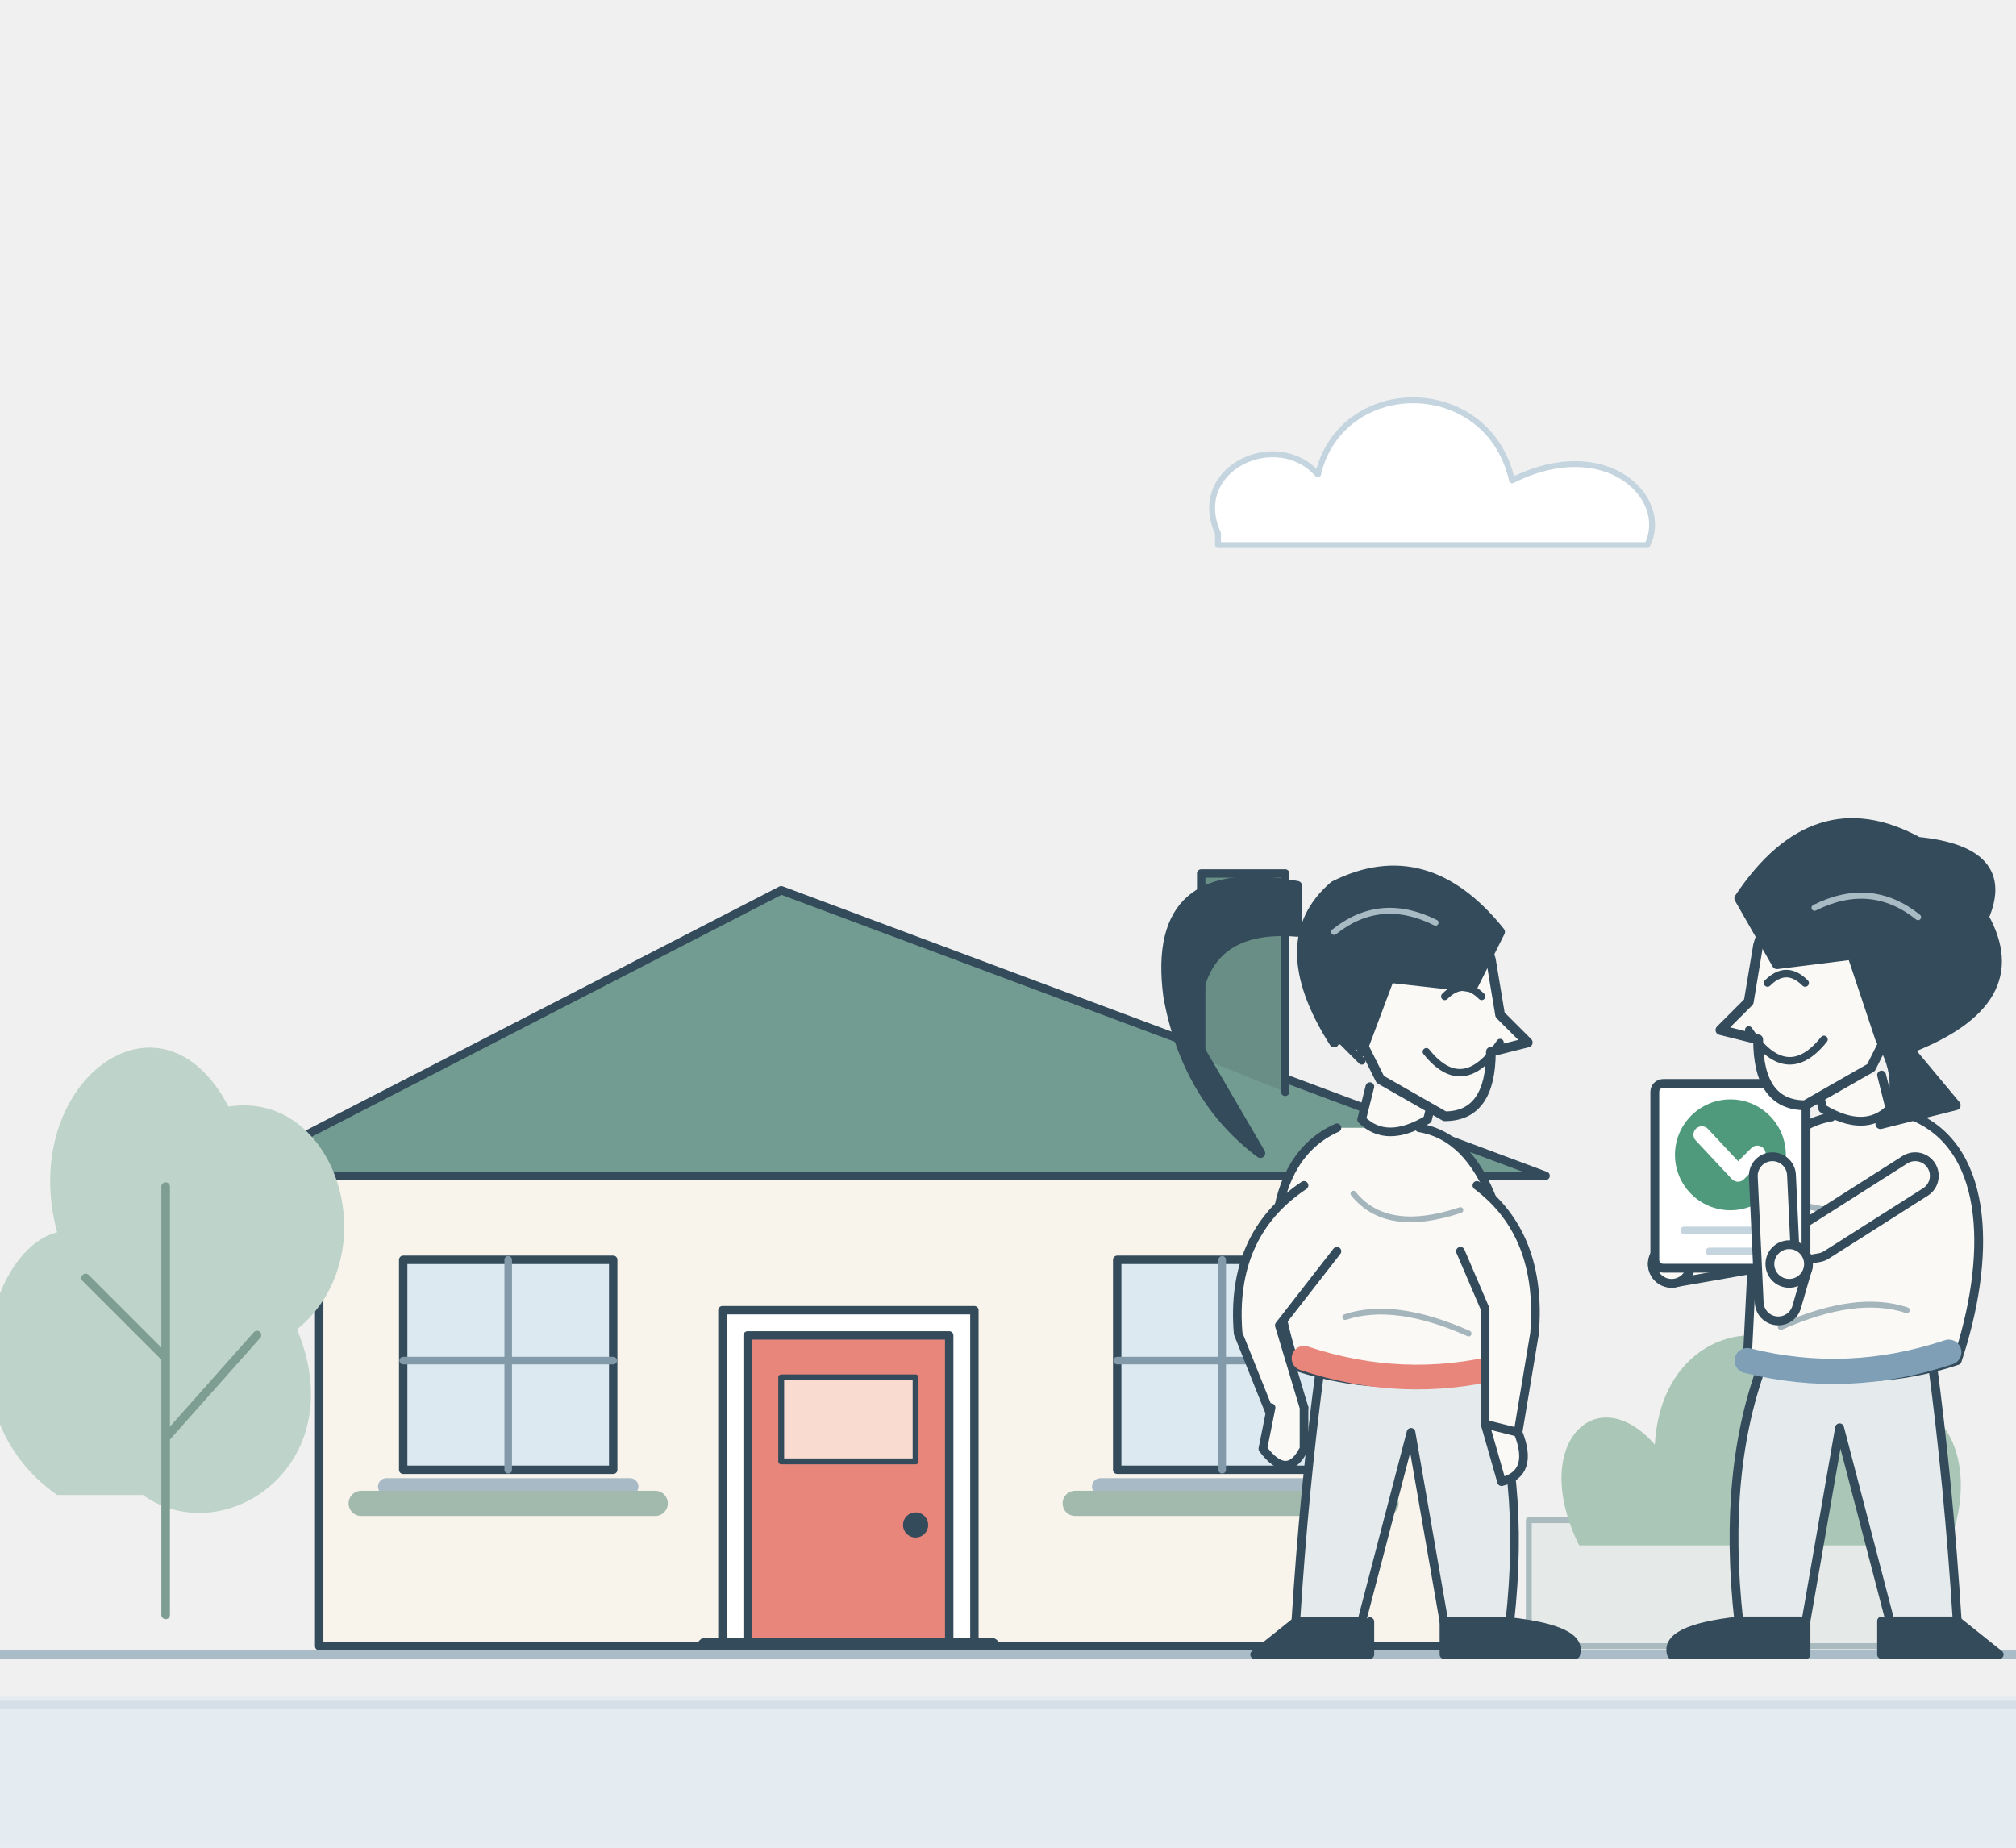
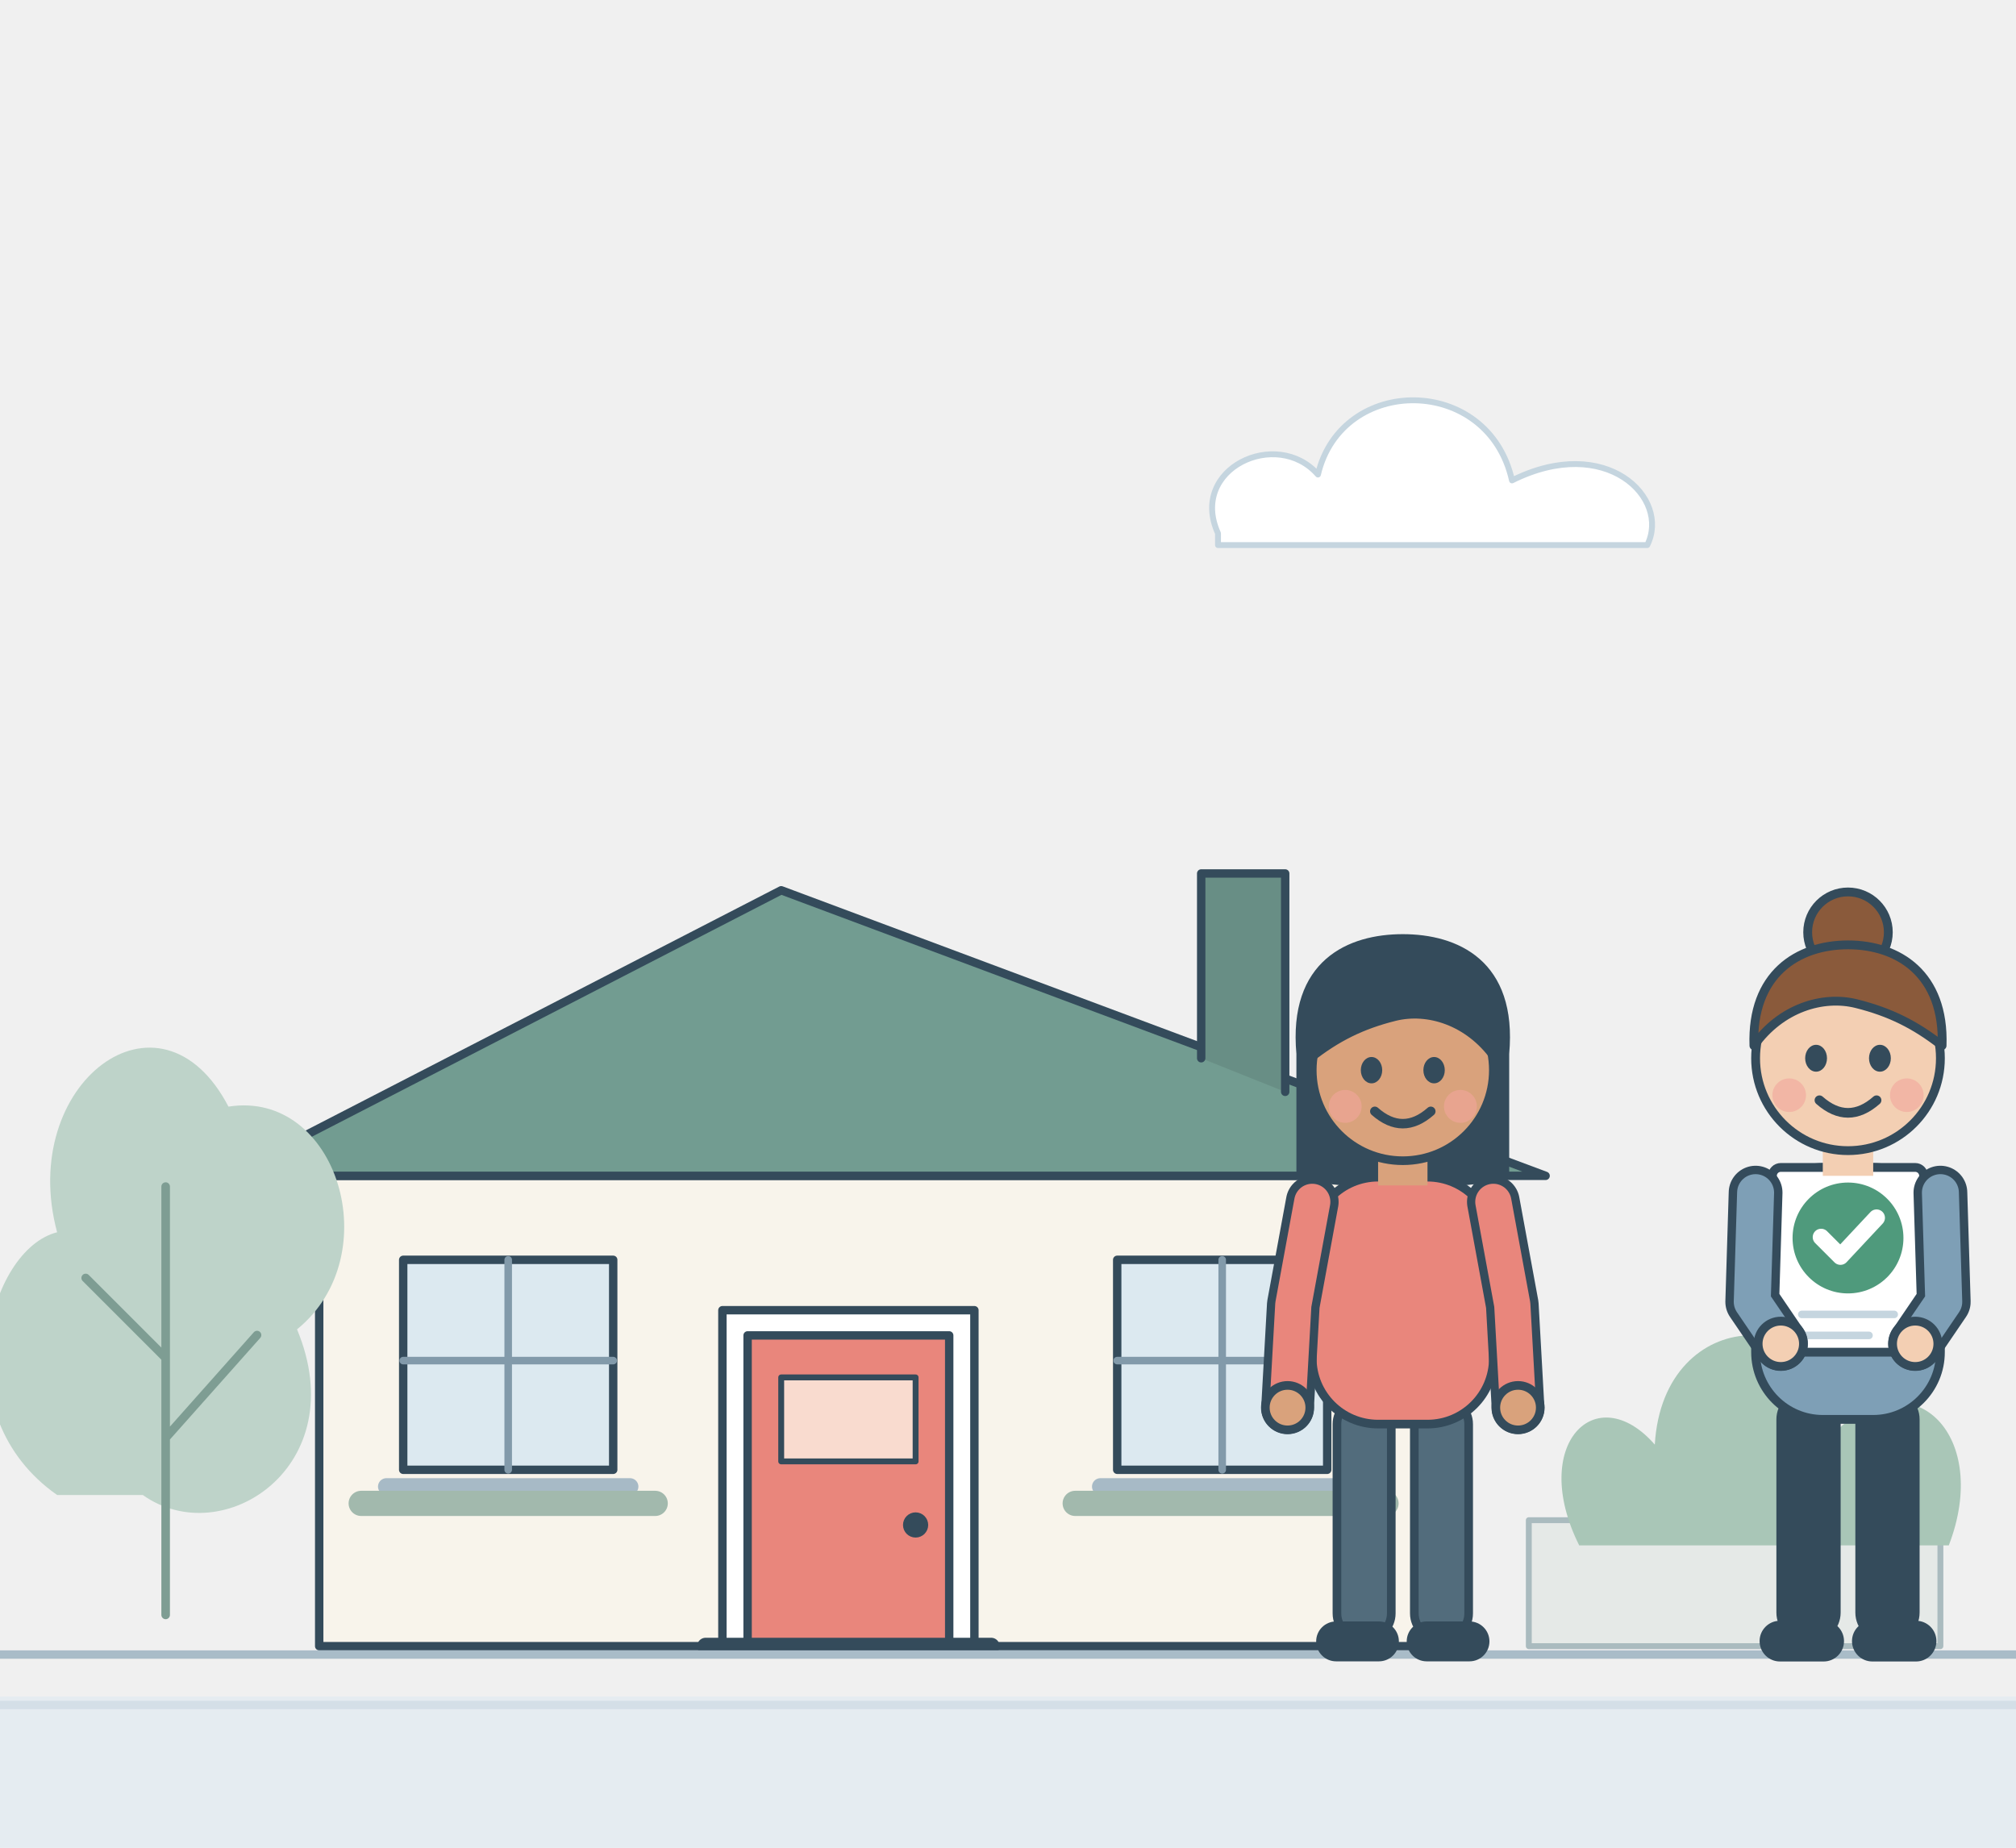
<svg xmlns="http://www.w3.org/2000/svg" class="people-scene" aria-hidden="true" focusable="false" viewBox="0 0 240 220" width="240" height="220" fill="none">
  <g stroke="#344b5b" stroke-width="1" stroke-linejoin="round" stroke-linecap="round">
    <g class="cloud-drift">
      <path transform="translate(145 53) scale(0.7)" d="M0 15C-5 4 10-3 17 5 21-12 46-12 50 6 66-2 77 9 73 17H0Z" fill="#fff" stroke="#c5d5df" stroke-width="1" />
    </g>
    <rect x="38" y="140" width="136" height="56" fill="#f8f4eb" />
    <path d="M27 140L93 106 184 140Z" fill="#729c91" />
    <path d="M143 126V104H153V130" fill="#688e85" />
    <rect x="48" y="150" width="25" height="25" fill="#dce9f0" />
    <path d="M60.5 150v25M48 162h25" stroke="#829aaa" stroke-width=".9" />
    <path d="M46 177h29" stroke="#a7bac6" stroke-width="2" />
    <rect x="133" y="150" width="25" height="25" fill="#dce9f0" />
    <path d="M145.5 150v25M133 162h25" stroke="#829aaa" stroke-width=".9" />
    <path d="M131 177h29" stroke="#a7bac6" stroke-width="2" />
    <rect x="86" y="156" width="30" height="40" fill="#fff" />
    <rect x="89" y="159" width="24" height="37" fill="#e9867c" />
    <path d="M93 164h16v10h-16z" fill="#f9dbcf" stroke-width=".7" />
    <circle cx="109" cy="181.57" r="1" fill="#344b5b" />
    <path d="M84 196h34" stroke-width="2" />
    <path d="M43 179H78M128 179H165" stroke="#a2b9ad" stroke-width="3" />
    <g transform="translate(17 178) scale(0.68)">
      <path d="M-15 0C-35-14-27-43-15-46C-22-72 3-91 15-68C34-71 43-42 27-29C37-5 14 10 0 0Z" fill="#bed3c9" stroke="none" />
      <path d="M4 21V-54M4-24L-10-38M4-10L20-28" stroke="#7e9d93" stroke-width="1.5" />
    </g>
    <path d="M182 181h49v15h-49z" fill="#e5e9e7" stroke="#aabbbf" stroke-width=".7" />
    <path d="M188 184c-6-12 2-20 9-12 1-17 21-17 22-2 9-8 18 1 13 14Z" fill="#a9c6b7" stroke="none" />
    <path d="M0 197H240" stroke="#a9bcc8" stroke-width="1" />
    <path d="M0 202H240V220H0Z" fill="#e5ecf1" stroke="none" />
    <path d="M0 203H240" stroke="#d4dfe7" stroke-width="1" />
    <g stroke="#344b5b" stroke-width="1" stroke-linecap="round" stroke-linejoin="round">
-       <g class="neighbour" transform="translate(167 197) scale(0.98 0.98)" style="--phase:-3s">
-         <g class="neighbour-body" stroke="#344b5b" stroke-width="1.05" stroke-linecap="round" stroke-linejoin="round" fill="none">
-           <path d="M-10-35Q-12-20-13-4H-5L1-27 5-4H13Q15-22 10-35" fill="#e5ebed" />
-           <path d="M-13-4L-18 0H-4V-4M5-4V0H21Q22-3 13-4" fill="#344b5b" />
-           <path d="M-8-64C-17-60-17-47-13-35Q-1-31 12-35L11-55Q8-63 2-64" fill="#faf9f5" />
-           <path d="M-12-57Q-21-51-20-39L-16-29Q-13-27-12-30L-15-40-8-49" fill="#faf9f5" />
-           <path d="M-16-30L-17-25Q-14-21-12-25L-12-30" fill="#faf9f5" />
-           <path d="M-6-56Q-2-51 7-54M-7-41Q-1-43 8-39" stroke="#a4b5bc" stroke-width=".7" />
-           <path d="M-12-36Q0-32 12-35" stroke="#e9867c" stroke-width="3" />
-           <g class="neighbour-arm gesturing" fill="#faf9f5">
-             <path d="M9-57Q17-51 16-39L14-27 10-28 10-42 7-49M14-27Q16-22 12-21L10-28" />
-           </g>
-           <path d="M-4-69L-5-65Q-2-62 3-65L4-69" fill="#faf9f5" />
-           <g class="neighbour-head">
-             <g transform="translate(-.5 13) scale(1.12)">
-               <path d="M-8-86C-10-95 7-98 10-87L11-81 14-78 10-77Q10-70 5-70L-2-74-5-80" fill="#faf9f5" />
-               <path d="M-7-78Q-14-89-7-95 3-100 11-90L8-84-1-85-4-77M-11-90Q-23-91-22-78L-15-66Q-23-72-25-83-27-98-11-95Z" fill="#344b5b" />
-               <path d="M-7-90Q-2-94 4-91" fill="none" stroke="#a8bbc4" stroke-width=".65" />
-               <path d="M-3-81Q-8-85-7-79L-4-76M5-83Q7-85 9-83M3-77Q7-72 11-78" stroke-width=".8" />
-             </g>
-           </g>
+       <g class="pfig" data-act="talk" data-flip="0" transform="translate(167 197) scale(0.98 0.98)" style="--phase:-3s">
+         <g stroke="#344b5b" stroke-width="1.05" stroke-linecap="round" stroke-linejoin="round">
+           <rect x="-8" y="-31" width="6.6" height="29" rx="3" fill="#526c7c" />
+           <rect x="1.4" y="-31" width="6.6" height="29" rx="3" fill="#526c7c" />
+           <rect x="-10" y="-3.5" width="9" height="3.8" rx="1.9" fill="#344b5b" />
+           <rect x="1" y="-3.5" width="9" height="3.8" rx="1.9" fill="#344b5b" />
+           <path d="M-12.4-73C-13.4-84-6.4-87 0-87S13.4-84 12.4-73V-58.5Q6-56.5 0-58.5-6-56.5-12.4-58.5Z" fill="#344b5b" />
+           <rect x="-11" y="-58" width="22" height="30" rx="8" fill="#e9867c" />
+           <path class="aL" d="M-11 -55L-13.3 -42.5L-14 -30" fill="none" stroke="#344b5b" stroke-width="6.4" />
+           <path class="aL" d="M-11 -55L-13.3 -42.5L-14 -30" fill="none" stroke="#e9867c" stroke-width="4.4" />
+           <circle class="hL" cx="-14" cy="-30" r="2.7" fill="#d9a27c" />
+           <path class="aR" d="M11 -55L13.3 -42.5L14 -30" fill="none" stroke="#344b5b" stroke-width="6.4" />
+           <path class="aR" d="M11 -55L13.3 -42.5L14 -30" fill="none" stroke="#e9867c" stroke-width="4.4" />
+           <circle class="hR" cx="14" cy="-30" r="2.7" fill="#d9a27c" />
+           <rect x="-3" y="-62" width="6" height="5" fill="#d9a27c" stroke="none" />
+           <circle cx="0" cy="-71" r="11" fill="#d9a27c" />
+           <path d="M-11.2-72.5C-11.5-81-6-84.5 0-84.5S11.5-81 11.2-72.5C8-77 3-78.5-1-77.5-5-76.5-8-75-11.2-72.5Z" fill="#344b5b" />
+           <ellipse class="eye" cx="-3.8" cy="-71" rx="1.3" ry="1.6" fill="#344b5b" stroke="none" />
+           <ellipse class="eye" cx="3.8" cy="-71" rx="1.3" ry="1.6" fill="#344b5b" stroke="none" />
+           <path d="M-3.4-66Q0-63 3.4-66" fill="none" stroke-width="1.15" />
+           <circle cx="-7" cy="-66.6" r="2" fill="#f2a59b" opacity=".6" stroke="none" />
+           <circle cx="7" cy="-66.6" r="2" fill="#f2a59b" opacity=".6" stroke="none" />
        </g>
      </g>
-       <g class="neighbour" transform="translate(220 197) scale(-1 1)" style="--phase:-1s">
-         <g class="neighbour-body" stroke="#344b5b" stroke-width="1.05" stroke-linecap="round" stroke-linejoin="round" fill="none">
-           <path d="M-10-35Q-12-20-13-4H-5L1-27 5-4H13Q15-22 10-35" fill="#e5ebed" />
-           <path d="M-13-4L-18 0H-4V-4M5-4V0H21Q22-3 13-4" fill="#344b5b" />
-           <path d="M-8-64C-17-60-17-47-13-35Q-1-31 12-35L11-55Q8-63 2-64" fill="#faf9f5" />
-           <path d="M-6-56Q-2-51 7-54M-7-41Q-1-43 8-39" stroke="#a4b5bc" stroke-width=".7" />
-           <path d="M-12-36Q0-32 12-35" stroke="#7e9fb6" stroke-width="3" />
-           <g class="act" data-act="form">
-             <path class="far-o" d="M-8.0 -57.0L3.8 -49.5L21.0 -46.5" fill="none" stroke="#344b5b" stroke-width="5.6" />
-             <path class="far-i" d="M-8.0 -57.0L3.8 -49.5L21.0 -46.5" fill="none" stroke="#faf9f5" stroke-width="3.5" />
-             <circle class="far-h" cx="21.0" cy="-46.5" r="2.3" fill="#faf9f5" stroke="#344b5b" stroke-width="1.05" />
-             <g class="form" transform="translate(14 -57) rotate(0)">
-               <rect x="-9" y="-11" width="18" height="22" rx="1" fill="#fff" stroke="#344b5b" stroke-width="1.05" />
-               <circle cx="0" cy="-2.5" r="6.6" fill="#4f9a7c" stroke="none" />
-               <path d="M-3.2-2.6l2.3 2.3 4.3-4.6" fill="none" stroke="#fff" stroke-width="2" />
-               <path d="M-5.5 6.5h11M-5.5 9h8" stroke="#c5d5df" stroke-width=".9" />
-             </g>
-             <path class="near-o" d="M9.0 -57.0L8.3 -42.0L7.0 -46.5" fill="none" stroke="#344b5b" stroke-width="5.6" />
-             <path class="near-i" d="M9.0 -57.0L8.3 -42.0L7.0 -46.5" fill="none" stroke="#faf9f5" stroke-width="3.5" />
-             <circle class="near-h" cx="7.0" cy="-46.5" r="2.3" fill="#faf9f5" stroke="#344b5b" stroke-width="1.05" />
+       <g class="pfig" data-act="form" data-flip="1" transform="translate(220 197) scale(-1 1)" style="--phase:-1s">
+         <g stroke="#344b5b" stroke-width="1.05" stroke-linecap="round" stroke-linejoin="round">
+           <rect x="-8" y="-31" width="6.6" height="29" rx="3" fill="#344b5b" />
+           <rect x="1.4" y="-31" width="6.6" height="29" rx="3" fill="#344b5b" />
+           <rect x="-10" y="-3.5" width="9" height="3.8" rx="1.9" fill="#344b5b" />
+           <rect x="1" y="-3.5" width="9" height="3.8" rx="1.9" fill="#344b5b" />
+           <circle cx="0" cy="-86" r="4.8" fill="#8a5a3b" />
+           <rect x="-11" y="-58" width="22" height="30" rx="8" fill="#7e9fb6" />
+           <g class="p-form" transform="translate(0 -47) scale(-1 1)">
+             <rect x="-9" y="-11" width="18" height="22" rx="1" fill="#fff" />
+             <circle cx="0" cy="-2.6" r="6.6" fill="#4f9a7c" stroke="none" />
+             <path d="M-3.2-2.7l2.3 2.3 4.3-4.6" fill="none" stroke="#fff" stroke-width="2" />
+             <path d="M-5.5 6.5h11M-5.5 9h8" stroke="#c5d5df" stroke-width=".9" />
          </g>
-           <path d="M-4-69L-5-65Q-2-62 3-65L4-69" fill="#faf9f5" />
-           <g class="neighbour-head">
-             <g transform="translate(-.5 13) scale(1.12)">
-               <path d="M-8-86C-10-95 7-98 10-87L11-81 14-78 10-77Q10-70 5-70L-2-74-5-80" fill="#faf9f5" />
-               <path d="M-6-76Q-19-81-14-90-17-97-7-98 4-104 12-92L8-85 0-86-3-77Q-6-72-3-68L-11-70Z" fill="#344b5b" />
-               <path d="M-7-90Q-2-94 4-91" fill="none" stroke="#a8bbc4" stroke-width=".65" />
-               <path d="M-3-81Q-8-85-7-79L-4-76M5-83Q7-85 9-83M3-77Q7-72 11-78" stroke-width=".8" />
-             </g>
-           </g>
+           <path class="aL" d="M-11 -55L-11.4 -42L-8 -37" fill="none" stroke="#344b5b" stroke-width="6.4" />
+           <path class="aL" d="M-11 -55L-11.4 -42L-8 -37" fill="none" stroke="#7e9fb6" stroke-width="4.4" />
+           <circle class="hL" cx="-8" cy="-37" r="2.7" fill="#f3cfb3" />
+           <path class="aR" d="M11 -55L11.4 -42L8 -37" fill="none" stroke="#344b5b" stroke-width="6.4" />
+           <path class="aR" d="M11 -55L11.4 -42L8 -37" fill="none" stroke="#7e9fb6" stroke-width="4.4" />
+           <circle class="hR" cx="8" cy="-37" r="2.7" fill="#f3cfb3" />
+           <rect x="-3" y="-62" width="6" height="5" fill="#f3cfb3" stroke="none" />
+           <circle cx="0" cy="-71" r="11" fill="#f3cfb3" />
+           <path d="M-11.2-72.5C-11.5-81-6-84.5 0-84.5S11.5-81 11.2-72.5C8-77 3-78.5-1-77.5-5-76.5-8-75-11.2-72.5Z" fill="#8a5a3b" />
+           <ellipse class="eye" cx="-3.8" cy="-71" rx="1.3" ry="1.6" fill="#344b5b" stroke="none" />
+           <ellipse class="eye" cx="3.8" cy="-71" rx="1.3" ry="1.6" fill="#344b5b" stroke="none" />
+           <path d="M-3.4-66Q0-63 3.4-66" fill="none" stroke-width="1.15" />
+           <circle cx="-7" cy="-66.6" r="2" fill="#f2a59b" opacity=".6" stroke="none" />
+           <circle cx="7" cy="-66.6" r="2" fill="#f2a59b" opacity=".6" stroke="none" />
        </g>
      </g>
    </g>
  </g>
</svg>
